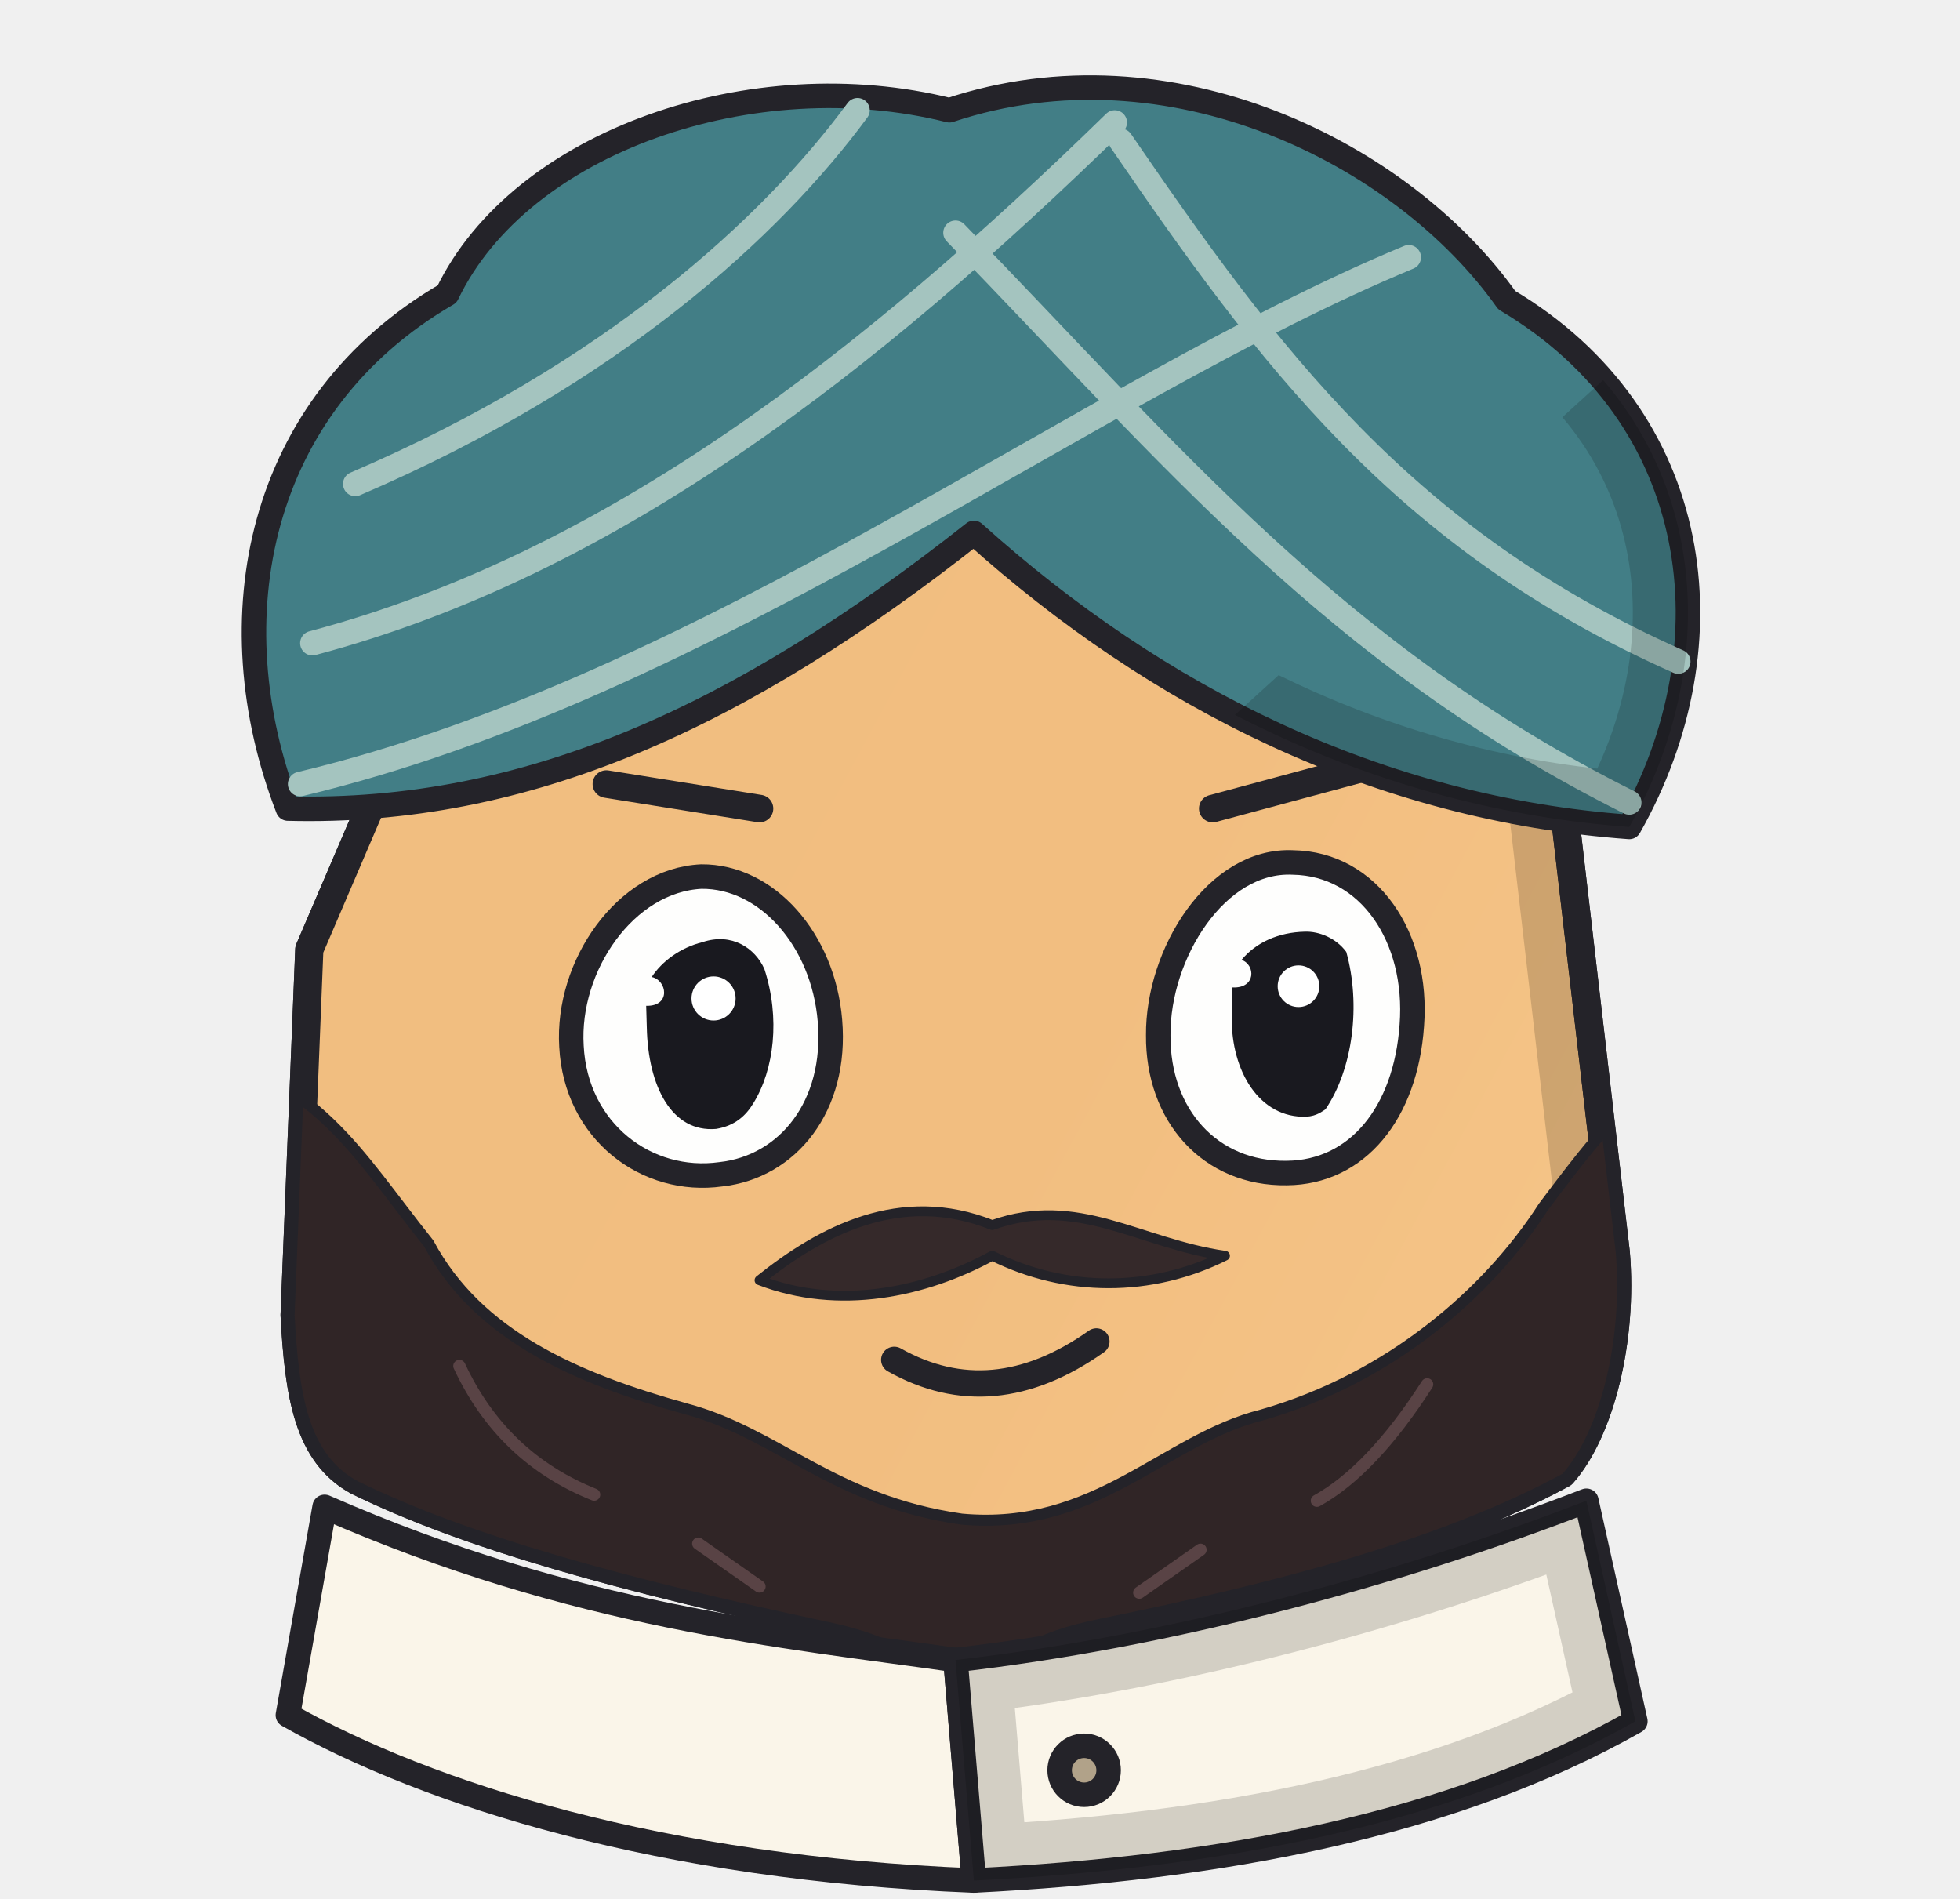
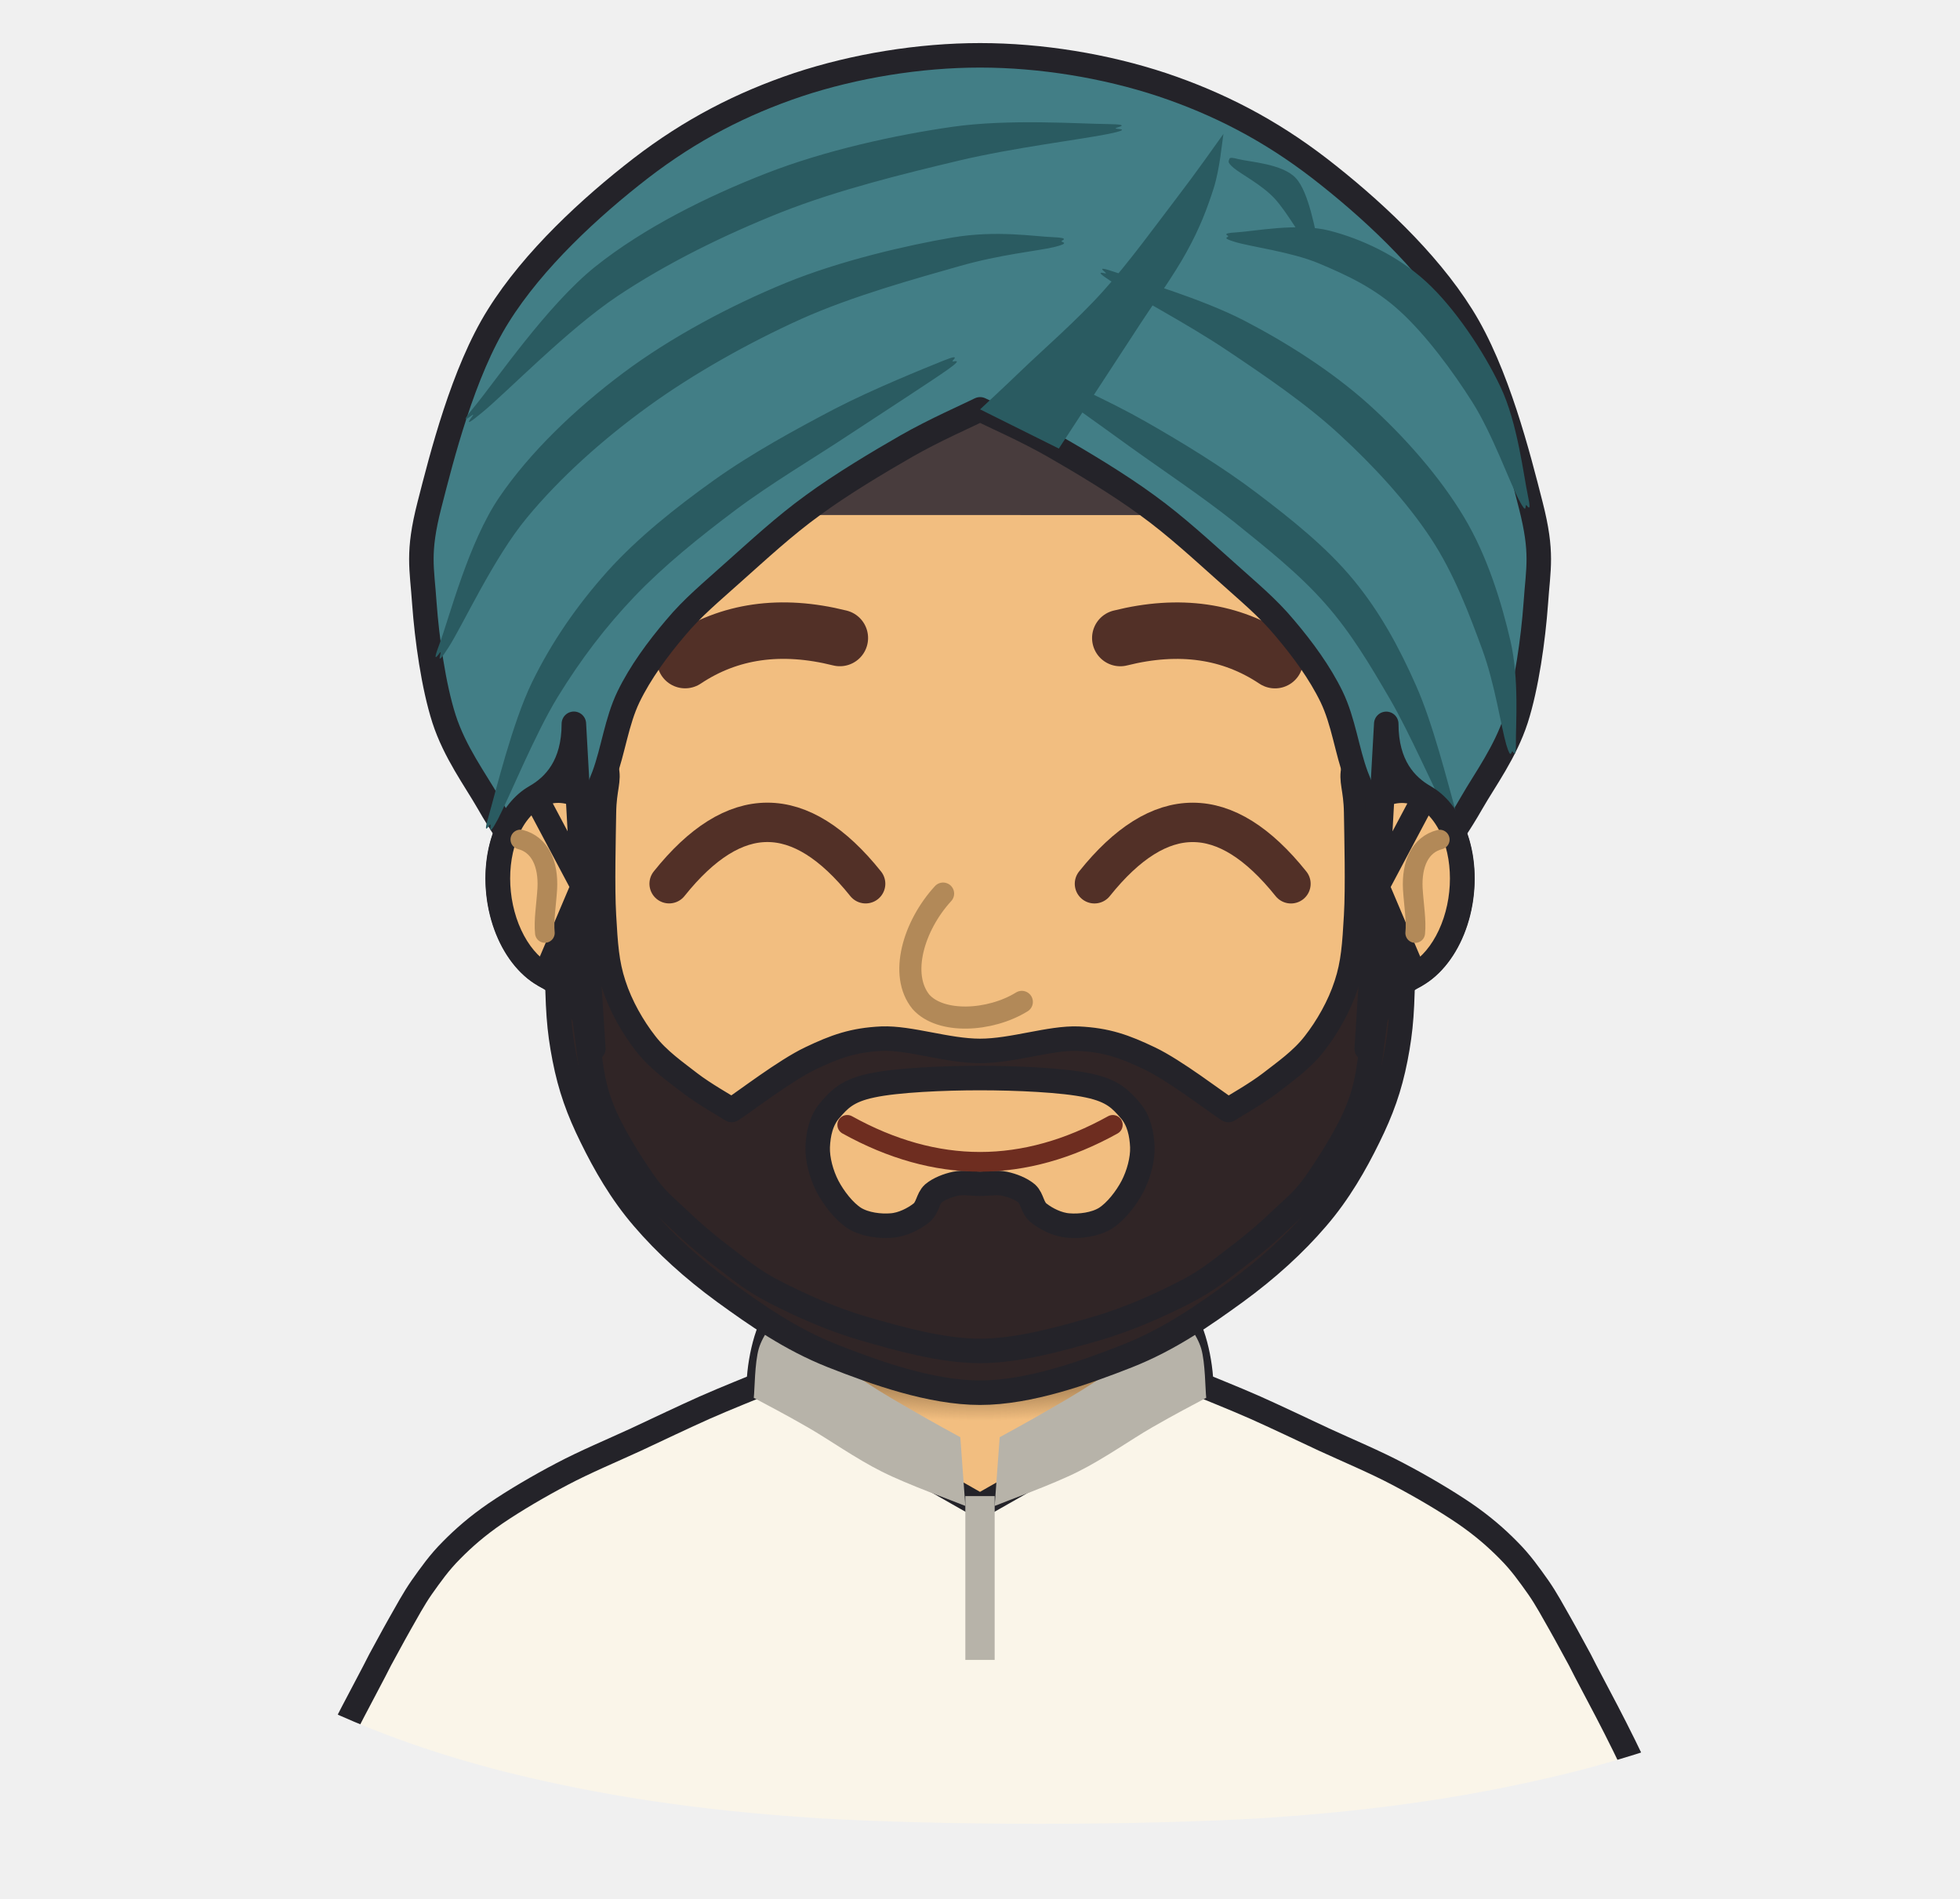
- <svg xmlns="http://www.w3.org/2000/svg" viewBox="0 0 320 310" fill="none" stroke="#242329" stroke-width="4" stroke-linecap="round" stroke-linejoin="round" role="img" aria-labelledby="turban-determined-title turban-determined-description">
+ <svg xmlns="http://www.w3.org/2000/svg" viewBox="0 0 320 310" width="320" height="310">
  <defs>
-     <linearGradient id="turban-determined-skin" x1="84" y1="144" x2="251" y2="234" gradientUnits="userSpaceOnUse">
-       <stop stop-color="#F1BE80" />
-       <stop offset=".55" stop-color="#F2BE80" />
-       <stop offset="1" stop-color="#F4C386" />
-     </linearGradient>
-     <linearGradient id="turban-determined-hair" x1="151" y1="43" x2="158" y2="133" gradientUnits="userSpaceOnUse">
-       <stop stop-color="#493225" />
-       <stop offset=".5" stop-color="#533B2B" />
-       <stop offset="1" stop-color="#33251E" />
-     </linearGradient>
-     <linearGradient id="turban-determined-mint" x1="155" y1="20" x2="162" y2="216" gradientUnits="userSpaceOnUse">
-       <stop stop-color="#B5F3D6" />
-       <stop offset=".55" stop-color="#AEF0D2" />
-       <stop offset="1" stop-color="#ABEDCF" />
-     </linearGradient>
-     <linearGradient id="turban-determined-ear-cushion" x1="35" y1="147" x2="62" y2="200" gradientUnits="userSpaceOnUse">
-       <stop stop-color="#309775" />
-       <stop offset="1" stop-color="#349778" />
-     </linearGradient>
-     <linearGradient id="turban-determined-collar-fabric" x1="99" y1="244" x2="112" y2="301" gradientUnits="userSpaceOnUse">
-       <stop stop-color="#18344F" />
-       <stop offset="1" stop-color="#1D3959" />
-     </linearGradient>
-     <clipPath id="turban-determined-hair-boundary">
-       <path d="M60.5 131.2C68.5 80.1 106.6 44 158.6 44.3C210.7 44.5 247.6 79.4 255.4 131.1C251.6 116.7 232 107 212.6 106.6C195.2 105.5 177.9 111 158.3 113.8C139 117 119.2 116.9 99.2 118.3C82 119.7 69.5 124.2 60.5 131.2Z" />
+     <clipPath id="cd10b">
+       <rect x="-4000" y="-4000" width="9000" height="9000" />
    </clipPath>
-     <clipPath id="turban-determined-head-clip">
-       <path d="M61 130.5C63 83 104 44 159 44C212 44 252 82 255 129L263.8 204.5C265 218.8 261.2 233.7 255.1 240.6C235 251.5 207.9 258.5 179.9 264.2C167.5 266.7 164.8 269.8 160.3 275C158.7 277.4 156.1 277.2 154.1 275C150.9 271 147 267.3 135.3 264.8C101.9 257.7 76.3 250.6 58.4 241.8C50.3 237.4 48.8 227.7 48.1 214.7L50.5 155Z" />
+     <pattern id="cd10pat" width="58" height="58" patternUnits="userSpaceOnUse">
+       <rect width="58" height="58" fill="#3B5BA9" />
+       <circle cx="29" cy="29" r="11.6" fill="#FFF4E6" />
+     </pattern>
+     <clipPath id="cd10cr">
+       <path d="M1075.35 622.03C1070.71 560.05 1059.78 517.30 1043.54 477.53C1027.63 437.42 1006.75 409.25 978.91 382.74C951.40 356.22 921.24 336.01 877.49 319.10C834.08 302.20 806.24 289.94 717.08 281.99C628.26 274.03 434.71 269.72 342.90 271.71C251.43 273.37 215.64 279.67 167.25 293.25C118.86 306.84 82.74 326.06 52.24 353.24C21.75 380.42 -1.11 412.24 -15.37 455.98C-29.95 499.40 -35.25 549.78 -34.26 615.40C-33.26 681.02 -21.00 795.36 -9.40 849.72C1.87 904.40 12.47 915.67 34.35 942.52C55.89 969.69 85.06 992.89 120.52 1012.78C155.65 1032.33 197.41 1048.57 246.13 1060.83C294.85 1072.77 345.56 1081.05 413.17 1085.36C480.45 1089.34 583.52 1089.34 651.13 1085.36C718.41 1081.05 769.12 1072.77 817.84 1060.83C866.56 1048.57 908.32 1032.33 943.45 1012.78C978.91 992.89 1008.07 969.69 1029.95 942.52C1051.49 915.34 1065.41 903.08 1073.03 849.72C1080.66 796.36 1080.33 684.34 1075.35 622.03Z" />
+       <path d="M-687.19 -882.85L1687.19 -882.85L1687.19 675.02L-687.19 675.02Z" />
    </clipPath>
-     <clipPath id="turban-determined-confident-eyes">
-       <path d="M90 158L238 148L238 199L90 199Z" />
+     <clipPath id="cd10s">
+       <path d="M500 917.1L616.5 850.9C621.8 853.2 636.8 859.1 648.3 864.2C659.7 869.3 672.5 875.4 685.3 881.4C698.1 887.3 712.5 893.3 725 899.9C737.6 906.5 750.8 914.3 760.8 921.1C770.7 927.9 778 934.3 784.6 941C791.2 947.6 795.8 954.2 800.5 960.8C805.1 967.4 808.6 974.1 812.4 980.7C816.1 987.2 821.2 996.8 823 1000C838 1030 872 1085 905 1200L95 1200C128 1085 162 1030 177 1000C178.8 996.8 183.9 987.2 187.6 980.7C191.4 974.1 194.9 967.4 199.5 960.8C204.2 954.2 208.8 947.6 215.4 941C222 934.3 229.3 927.9 239.2 921.1C249.2 914.3 262.4 906.5 275 899.9C287.5 893.3 301.9 887.3 314.7 881.4C327.5 875.4 340.3 869.3 351.7 864.2C363.2 859.1 378.2 853.2 383.5 850.9L500 917.1Z" fill="#FAF5E9" stroke="#242329" stroke-width="13.19" stroke-linejoin="round" stroke-linecap="round" transform="translate(500 1014) scale(0.86) translate(-500 -1000)" />
+       <path d="M378.2 858.9C378.7 854.5 378.7 839.9 380.9 832.4C383.1 824.9 389.7 817 391.5 813.9C395 817 404.7 826.2 412.6 832.4C420.6 838.6 430.3 845.2 439.1 850.9C447.9 856.7 457.2 862 465.6 866.8C474 871.7 485.4 877.9 489.4 880.1C489.9 886.2 491.6 911 492.1 917.1C484.6 914 461.2 905.7 447.1 898.6C432.9 891.5 418.8 881.4 407.3 874.8C395.9 868.2 383.1 861.5 378.2 858.9ZM621.8 858.9C621.3 854.5 621.3 839.9 619.1 832.4C616.9 824.9 610.3 817 608.5 813.9C605 817 595.3 826.2 587.4 832.4C579.4 838.6 569.7 845.2 560.9 850.9C552.1 856.7 542.8 862 534.4 866.8C526 871.7 514.6 877.9 510.6 880.1C510.1 886.2 508.4 911 507.9 917.1C515.4 914 538.8 905.7 552.9 898.6C567.1 891.5 581.2 881.4 592.7 874.8C604.1 868.2 616.9 861.5 621.8 858.9Z" fill="#B7B3A9" transform="translate(500 1014) scale(0.86) translate(-500 -1000)" />
+       <path d="M492.1 911.8L507.9 911.8L507.9 1000L492.1 1000Z" fill="#B7B3A9" transform="translate(500 1014) scale(0.86) translate(-500 -1000)" />
    </clipPath>
-     <clipPath id="turban-determined-soft-lids">
-       <path d="M90 160Q114 149 139 157L139 199L90 199ZM185 157Q210 145 236 153L236 199L185 199Z" />
+     <clipPath id="cd10eL">
+       <ellipse cx="385.5" cy="569" rx="59.6" ry="60.9" />
    </clipPath>
-     <clipPath id="turban-determined-fin-half">
-       <path d="M330 0H420V420H0V300Z" />
+     <clipPath id="cd10eR">
+       <ellipse cx="614.5" cy="569" rx="59.6" ry="60.9" />
    </clipPath>
-     <clipPath id="turban-determined-fin-collar-front">
-       <path d="M156 271C191 267 228 257 259 245L267 281C237 298 199 305 159 307Z" />
+     <filter id="cd10bl" x="-60%" y="-90%" width="220%" height="280%">
+       <feGaussianBlur stdDeviation="15" />
+     </filter>
+     <clipPath id="cd10eo">
+       <path d="M-1000 -1000H2000V2000H-1000Z" />
    </clipPath>
-     <clipPath id="turban-determined-fin-hat">
-       <path d="M47 132C35 101 42 66 73 48C85 23 123 10 155 18C191 6 229 25 246 49C278 68 283 105 266 135C225 132 189 114 159 87C121 117 86 133 47 132Z" />
+     <clipPath id="cd10ck">
+       <ellipse cx="385.5" cy="561.1" rx="66.5" ry="65.2" />
+       <ellipse cx="385.5" cy="569" rx="62.6" ry="63.9" />
+       <ellipse cx="614.5" cy="561.1" rx="66.5" ry="65.2" />
+       <ellipse cx="614.5" cy="569" rx="62.6" ry="63.9" />
    </clipPath>
  </defs>
-   <g id="turban-determined-head">
-     <path d="M61 130.5C63 83 104 44 159 44C212 44 252 82 255 129L263.8 204.5C265 218.8 261.2 233.7 255.1 240.6C235 251.5 207.9 258.5 179.9 264.2C167.5 266.7 164.8 269.8 160.3 275C158.7 277.4 156.1 277.2 154.1 275C150.9 271 147 267.3 135.3 264.8C101.9 257.7 76.3 250.6 58.4 241.8C50.3 237.4 48.8 227.7 48.1 214.7L50.5 155Z" fill="url(#turban-determined-skin)" stroke-width="4.6" />
-   </g>
-   <g clip-path="url(#turban-determined-head-clip)" stroke="none">
-     <path d="M61 130.5C63 83 104 44 159 44C212 44 252 82 255 129L263.8 204.5C265 218.8 261.2 233.7 255.1 240.6C235 251.5 207.9 258.5 179.9 264.2C167.5 266.7 164.8 269.8 160.3 275C158.7 277.4 156.1 277.2 154.1 275C150.9 271 147 267.3 135.3 264.8C101.9 257.7 76.3 250.6 58.4 241.8C50.3 237.4 48.8 227.7 48.1 214.7L50.5 155Z" fill="#000000" fill-opacity=".16" />
-     <path d="M61 130.5C63 83 104 44 159 44C212 44 252 82 255 129L263.8 204.5C265 218.8 261.2 233.7 255.1 240.6C235 251.5 207.9 258.5 179.9 264.2C167.5 266.7 164.8 269.8 160.3 275C158.7 277.4 156.1 277.2 154.1 275C150.9 271 147 267.3 135.3 264.8C101.9 257.7 76.3 250.6 58.4 241.8C50.3 237.4 48.8 227.7 48.1 214.7L50.5 155Z" transform="translate(-10 -8)" fill="url(#turban-determined-skin)" />
-   </g>
-   <path d="M61 130.5C63 83 104 44 159 44C212 44 252 82 255 129L263.8 204.5C265 218.8 261.2 233.7 255.1 240.6C235 251.5 207.9 258.5 179.9 264.2C167.5 266.7 164.8 269.8 160.3 275C158.7 277.4 156.1 277.2 154.1 275C150.9 271 147 267.3 135.3 264.8C101.9 257.7 76.3 250.6 58.4 241.8C50.3 237.4 48.8 227.7 48.1 214.7L50.5 155Z" fill="none" stroke-width="4.6" />
-   <g clip-path="url(#turban-determined-head-clip)">
-     <g id="turban-determined-facial-hair">
-       <path d="M30 171C52 176 58 188 70 203C78 218 94 225 112 230C127 234 136 245 157 248C179 250 190 235 206 231C227 225 243 211 252 197C264 181 272 171 290 170L290 296L28 296Z" fill="#302526" stroke-width="1.8" />
-       <path d="M162 200C147 194 134 201 124 209C137 214 151 211 162 205C174 211 188 211 200 205C186 203 176 195 162 200Z" fill="#35292A" stroke-width="1.6" />
-       <path d="M75 223Q82 238 97 244M114 252L124 259M233 226Q224 240 215 245M196 253L186 260" fill="none" stroke-width="2" stroke="#594345" />
-     </g>
-   </g>
-   <g id="turban-determined-collar">
-     <path d="M53 246C94 264 128 267 156 271L159 307C108 305 70 293 47 280Z" fill="#FAF5E9" stroke-width="4" />
-     <path d="M156 271C191 267 228 257 259 245L267 281C237 298 199 305 159 307Z" fill="#FAF5E9" stroke-width="4" />
-     <circle cx="177" cy="289" r="4" fill="#B1A289" />
-   </g>
-   <g clip-path="url(#turban-determined-fin-collar-front)">
-     <g clip-path="url(#turban-determined-fin-half)">
-       <path d="M156 271C191 267 228 257 259 245L267 281C237 298 199 305 159 307Z" fill="none" stroke="#000000" stroke-opacity=".16" stroke-width="18" />
-     </g>
-   </g>
-   <g id="turban-determined-expression-determined">
-     <g id="turban-determined-eyebrows">
-       <path d="M99 128L124 132" fill="none" stroke-width="4.5" />
-       <path d="M198 132L224 125" fill="none" stroke-width="4.5" />
-     </g>
-     <g id="turban-determined-eyes">
-       <path id="turban-determined-eye-white-left" d="M114.5 143.1C125.2 143 134.4 153.4 135.5 166.6C136.7 180.6 128.6 190.5 117.7 191.7C105.6 193.4 94 184.7 93.3 170.8C92.5 157.7 102.1 143.7 114.5 143.1Z" fill="#FEFEFD" stroke-width="4" />
-       <g transform="translate(-9 0)">
-         <path d="M123.7 153.8C128.5 152.2 132.3 154.8 133.8 158.2C136.4 166.2 135.4 174.6 132 180.1C130.8 182.1 129 183.8 125.9 184.3C118.7 184.9 114.8 177.4 114.6 167.7L114.5 164.2C118.6 164.3 117.9 160 115.4 159.5C117.1 156.9 120.1 154.7 123.7 153.8Z" fill="#19191F" stroke="none" />
-         <circle cx="125.5" cy="163" r="3.6" fill="#FFFFFF" stroke="none" />
-       </g>
-       <path id="turban-determined-eye-white-right" d="M211.1 140.8C223.5 141 231.6 153 230.5 167.4C229.5 181.7 221.6 191.4 210.1 191.5C197.6 191.7 189 182.1 189.1 169C189 155.7 198.6 140.2 211.1 140.8Z" fill="#FEFEFD" stroke-width="4" />
-       <g transform="translate(-9 0)">
-         <path d="M222 152.1C224.4 152 227.2 153.2 228.8 155.4C231.2 164 229.9 174.5 225.4 181.1C224.9 181.4 224 182.2 222.3 182.3C214.6 182.6 210 174.8 210.1 166.1L210.2 161.2C214.1 161.4 214 157.5 211.7 156.7C214.1 153.8 217.8 152.2 222 152.1Z" fill="#19191F" stroke="none" />
-         <circle cx="221" cy="161" r="3.4" fill="#FFFFFF" stroke="none" />
+   <g transform="translate(-16.3 -86.59) scale(0.3526)">
+     <g clip-path="url(#cd10b)">
+       <g transform="translate(500 1014) scale(0.86) translate(-500 -1000)">
+         <g clip-path="url(#cd10cr)">
+           <g transform="translate(0 0.06)">
+             <path d="M500 800.6C525.6 800.6 558.7 802.4 576.8 804.6C594.9 806.8 601.5 805.3 608.5 813.9C615.6 822.5 619.6 843.4 619.1 856.2C618.7 869 625.8 880.5 605.9 890.7C586 900.8 535.3 917.1 500 917.1C464.7 917.1 414 900.8 394.1 890.7C374.2 880.5 381.3 869 380.9 856.2C380.4 843.4 384.4 822.5 391.5 813.9C398.5 805.3 405.1 806.8 423.2 804.6C441.3 802.4 474.4 800.6 500 800.6Z" fill="#B7B3A9" stroke="#242329" stroke-width="13.19" stroke-linejoin="round" stroke-linecap="round" />
+           </g>
+         </g>
+         <g clip-path="url(#cd10cr)">
+           <g transform="translate(0 0.06)">
+             <path d="M407.3 768.9L407.3 935.7Q407.3 967.4 439.1 967.4L560.9 967.4Q592.7 967.4 592.7 935.7L592.7 768.9Z" fill="#F2BE80" stroke="#242329" stroke-width="13.19" stroke-linejoin="round" stroke-linecap="round" />
+             <defs>
+               <radialGradient id="cd10ns" gradientUnits="userSpaceOnUse" cx="0" cy="0" r="1" gradientTransform="translate(500 815) scale(170 58)">
+                 <stop offset="0" stop-color="#927048" stop-opacity="1" />
+                 <stop offset="0.6" stop-color="#927048" stop-opacity="1" />
+                 <stop offset="0.97" stop-color="#927048" stop-opacity="0" />
+               </radialGradient>
+             </defs>
+             <rect x="412.6" y="768.9" width="174.8" height="166" fill="url(#cd10ns)" />
+           </g>
+         </g>
+         <g transform="matrix(1 0.0001 -0.0001 1 0.08335 0.01754)">
+           <ellipse cx="275.6" cy="583.6" rx="35.1" ry="51.6" transform="rotate(-6 275.6 583.6)" fill="#F2BE80" stroke="#242329" stroke-width="13.19" stroke-linejoin="round" stroke-linecap="round" />
+           <ellipse cx="724.4" cy="583.6" rx="35.1" ry="51.6" transform="rotate(6 724.4 583.6)" fill="#F2BE80" stroke="#242329" stroke-width="13.19" stroke-linejoin="round" stroke-linecap="round" />
+           <path d="M281.3 496.1C281.3 518.4 271 529.5 260.6 535.4L286.2 583.6ZM718.7 496.1C718.7 518.4 729 529.5 739.4 535.4L713.8 583.6ZM291.8 671C288.8 648.8 276.3 637.3 265.8 631.7L286.2 583.6ZM708.2 671C711.2 648.8 723.7 637.3 734.2 631.7L713.8 583.6Z" fill="#F2BE80" />
+           <path d="M252.5 558.4C263.1 561.1 267.7 571.6 267 584.9C266.4 594.2 265 602.1 265.7 608.7M747.5 558.4C736.9 561.1 732.3 571.6 733 584.9C733.6 594.2 735 602.1 734.3 608.7" fill="none" stroke="#B28958" stroke-width="10.6" stroke-linecap="round" stroke-linejoin="round" />
+         </g>
+         <g transform="matrix(1 0.0001 -0.0001 1 0.08335 0.01754)">
+           <path d="M500 255.3C526.5 255.3 554.7 258.6 579.4 265.9C604.1 273.2 628.8 284 648.3 299C667.7 314 684.4 334.9 695.9 355.9C707.4 376.8 712.9 400 717.1 424.7C721.3 449.4 720.8 475.5 721.1 504.1C721.3 532.8 720 570.3 718.4 596.8C716.9 623.3 714.2 645.3 711.8 663C709.4 680.6 708.9 689.5 703.8 702.7C698.8 715.9 688.2 732.5 681.3 742.4C674.5 752.3 669.8 755.6 662.8 762.3C655.9 768.9 648.4 775.5 639.7 782.1C630.9 788.7 623.4 795.4 610.5 802C597.6 808.6 580.6 816.5 562.2 821.8C543.8 827.1 520.7 833.7 500 833.7C479.3 833.7 456.2 827.1 437.8 821.8C419.4 816.5 402.4 808.6 389.5 802C376.6 795.4 369.1 788.7 360.3 782.1C351.6 775.5 344.1 768.9 337.2 762.3C330.2 755.6 325.5 752.3 318.7 742.4C311.8 732.5 301.2 715.9 296.2 702.7C291.1 689.5 290.6 680.6 288.2 663C285.8 645.3 283.1 623.3 281.6 596.8C280 570.3 278.7 532.8 278.9 504.1C279.2 475.5 278.7 449.4 282.9 424.7C287.1 400 292.6 376.8 304.1 355.9C315.6 334.9 332.3 314 351.7 299C371.2 284 395.9 273.2 420.6 265.9C445.3 258.6 473.5 255.3 500 255.3Z" fill="#F2BE80" data-sk="1" stroke="#242329" stroke-width="13.19" stroke-linejoin="round" stroke-linecap="round" />
+         </g>
+         <g clip-path="url(#cd10cr)">
+           <g transform="translate(0 0.13)">
+             <path d="M500 917.1L616.5 850.9C621.8 853.2 636.8 859.1 648.3 864.2C659.7 869.3 672.5 875.4 685.3 881.4C698.1 887.3 712.5 893.3 725 899.9C737.6 906.5 750.8 914.3 760.8 921.1C770.7 927.9 778 934.3 784.6 941C791.2 947.6 795.8 954.2 800.5 960.8C805.1 967.4 808.6 974.1 812.4 980.7C816.1 987.2 821.2 996.8 823 1000C838 1030 872 1085 905 1200L95 1200C128 1085 162 1030 177 1000C178.8 996.8 183.9 987.2 187.6 980.7C191.4 974.1 194.9 967.4 199.5 960.8C204.2 954.2 208.8 947.6 215.4 941C222 934.3 229.3 927.9 239.2 921.1C249.2 914.3 262.4 906.5 275 899.9C287.5 893.3 301.9 887.3 314.7 881.4C327.5 875.4 340.3 869.3 351.7 864.2C363.2 859.1 378.2 853.2 383.5 850.9L500 917.1Z" fill="#FAF5E9" stroke="#242329" stroke-width="13.19" stroke-linejoin="round" stroke-linecap="round" />
+             <path d="M378.2 858.9C378.7 854.5 378.7 839.9 380.9 832.4C383.1 824.9 389.7 817 391.5 813.9C395 817 404.7 826.2 412.6 832.4C420.6 838.6 430.3 845.2 439.1 850.9C447.9 856.7 457.2 862 465.6 866.8C474 871.7 485.4 877.9 489.4 880.1C489.9 886.2 491.6 911 492.1 917.1C484.6 914 461.2 905.7 447.1 898.6C432.9 891.5 418.8 881.4 407.3 874.8C395.9 868.2 383.1 861.5 378.2 858.9ZM621.8 858.9C621.3 854.5 621.3 839.9 619.1 832.4C616.9 824.9 610.3 817 608.5 813.9C605 817 595.3 826.2 587.4 832.4C579.4 838.6 569.7 845.2 560.9 850.9C552.1 856.7 542.8 862 534.4 866.8C526 871.7 514.6 877.9 510.6 880.1C510.1 886.2 508.4 911 507.9 917.1C515.4 914 538.8 905.7 552.9 898.6C567.1 891.5 581.2 881.4 592.7 874.8C604.1 868.2 616.9 861.5 621.8 858.9Z" fill="#B7B3A9" />
+             <path d="M492.1 911.8L507.9 911.8L507.9 1000L492.1 1000Z" fill="#B7B3A9" />
+           </g>
+         </g>
+         <g transform="matrix(1 0.0001 -0.0001 1 0.08335 0.01754)">
+           <g filter="url(#cd10bl)">
+             <ellipse cx="330.6" cy="668.3" rx="35.7" ry="19.9" fill="#EE9865" opacity="0.000" transform="matrix(0.4 0 0 0.4 198.36 400.98)" />
+           </g>
+           <g filter="url(#cd10bl)">
+             <ellipse cx="669.4" cy="668.3" rx="35.7" ry="19.9" fill="#EE9865" opacity="0.000" transform="matrix(0.4 0 0 0.4 401.64 400.98)" />
+           </g>
+         </g>
+         <g transform="matrix(1 0.0001 -0.0001 1 0.08335 0.01754)">
+           <path d="M633.7 704C637.4 701.6 648.5 695.4 656.2 689.5C663.9 683.5 673.2 677.1 680 668.3C686.9 659.5 693.5 648 697.2 636.5C701 625 701.6 614.9 702.5 599.4C703.4 584 702.7 557.1 702.5 543.8C702.3 530.6 699.4 526.6 701.2 520C703 513.4 709.1 504.1 713.1 504.1C717.1 504.1 722.6 500.2 725 520C727.5 539.9 727.9 597.2 727.7 623.3C727.5 649.3 726.8 660.3 723.7 676.2C720.6 692.1 716.2 704.2 709.1 718.6C702.1 732.9 693.3 748.4 681.3 762.3C669.4 776.2 654.7 789.6 637.7 802C620.7 814.3 602.4 827.3 579.4 836.4C556.5 845.4 526.5 856.2 500 856.2C473.5 856.2 443.5 845.4 420.6 836.4C397.6 827.3 379.3 814.3 362.3 802C345.3 789.6 330.6 776.2 318.7 762.3C306.7 748.4 297.9 732.9 290.9 718.6C283.8 704.2 279.4 692.1 276.3 676.2C273.2 660.3 272.5 649.3 272.3 623.3C272.1 597.2 272.5 539.9 275 520C277.4 500.2 282.9 504.1 286.9 504.1C290.9 504.1 297 513.4 298.8 520C300.6 526.6 297.7 530.6 297.5 543.8C297.3 557.1 296.6 584 297.5 599.4C298.4 614.9 299 625 302.8 636.5C306.5 648 313.1 659.5 320 668.3C326.8 677.1 336.1 683.5 343.8 689.5C351.5 695.4 362.6 701.6 366.3 704C373.4 699.4 395.2 682.6 408.7 676.2C422.1 669.8 431.8 666.3 447.1 665.6C462.3 665 482.4 672.2 500 672.2C517.6 672.2 537.7 665 552.9 665.6C568.2 666.3 577.9 669.8 591.3 676.2C604.8 682.6 626.6 699.4 633.7 704ZM500 686.8C519.4 686.8 544.8 687.9 558.2 690.8C571.7 693.6 575.9 698.5 580.7 704C585.6 709.5 587.1 717 587.4 723.9C587.6 730.7 585.4 738.7 582.1 745.1C578.8 751.4 573.2 758.7 567.5 762.3C561.8 765.8 553.6 766.7 547.7 766.2C541.7 765.8 535.5 762.5 531.8 759.6C528 756.7 528.2 751.7 525.2 749C522.1 746.4 517.4 744.6 513.2 743.7C509 742.8 504.4 743.7 500 743.7C495.6 743.7 491 742.8 486.8 743.7C482.6 744.6 477.9 746.4 474.8 749C471.8 751.7 472 756.7 468.2 759.6C464.5 762.5 458.3 765.8 452.3 766.2C446.4 766.7 438.2 765.8 432.5 762.3C426.8 758.7 421.2 751.4 417.9 745.1C414.6 738.7 412.4 730.7 412.6 723.9C412.9 717 414.4 709.5 419.3 704C424.1 698.5 428.3 693.6 441.8 690.8C455.2 687.9 480.6 686.8 500 686.8Z" fill="#302526" fill-rule="evenodd" stroke="#242329" stroke-width="13.19" stroke-linejoin="round" stroke-linecap="round" />
+           <path d="M500 255.3C526.5 255.3 554.7 258.6 579.4 265.9C604.1 273.2 628.8 284 648.3 299C667.7 314 684.4 334.9 695.9 355.9C707.4 376.8 712.9 400 717.1 424.7C721.3 449.4 720.8 475.5 721.1 504.1C721.3 532.8 720 570.3 718.4 596.8C716.9 623.3 714.2 645.3 711.8 663C709.4 680.6 708.9 689.5 703.8 702.7C698.8 715.9 688.2 732.5 681.3 742.4C674.5 752.3 669.8 755.6 662.8 762.3C655.9 768.9 648.4 775.5 639.7 782.1C630.9 788.7 623.4 795.4 610.5 802C597.6 808.6 580.6 816.5 562.2 821.8C543.8 827.1 520.7 833.7 500 833.7C479.3 833.7 456.2 827.1 437.8 821.8C419.4 816.5 402.4 808.6 389.5 802C376.6 795.4 369.1 788.7 360.3 782.1C351.6 775.5 344.1 768.9 337.2 762.3C330.2 755.6 325.5 752.3 318.7 742.4C311.8 732.5 301.2 715.9 296.2 702.7C291.1 689.5 290.6 680.6 288.2 663C285.8 645.3 283.1 623.3 281.6 596.8C280 570.3 278.7 532.8 278.9 504.1C279.2 475.5 278.7 449.4 282.9 424.7C287.1 400 292.6 376.8 304.1 355.9C315.6 334.9 332.3 314 351.7 299C371.2 284 395.9 273.2 420.6 265.9C445.3 258.6 473.5 255.3 500 255.3Z" fill="none" stroke="#242329" stroke-width="13.19" stroke-linejoin="round" stroke-linecap="round" />
+         </g>
+         <g transform="matrix(1 0.0001 -0.0001 1 0.08335 0.01754)">
+           <g clip-path="url(#cd10eo)" display="none">
+             <g>
+               <ellipse cx="385.5" cy="561.1" rx="63.5" ry="62.2" fill="#523027" />
+               <ellipse cx="385.5" cy="569" rx="59.6" ry="60.9" fill="#FDFCFA" />
+               <g clip-path="url(#cd10eL)">
+                 <g transform="translate(0.00 0.00)">
+                   <ellipse cx="397.4" cy="573.6" rx="38.4" ry="44.3" fill="#050404" />
+                   <circle cx="381.5" cy="552.5" r="11.3" fill="#FDFCFA" />
+                   <circle cx="416.6" cy="590.8" r="5.8" fill="#FDFCFA" />
+                 </g>
+               </g>
+             </g>
+             <g>
+               <ellipse cx="614.5" cy="561.1" rx="63.5" ry="62.2" fill="#523027" />
+               <ellipse cx="614.5" cy="569" rx="59.6" ry="60.9" fill="#FDFCFA" />
+               <g clip-path="url(#cd10eR)">
+                 <g transform="translate(0.00 0.00)">
+                   <ellipse cx="602.6" cy="573.6" rx="38.4" ry="44.3" fill="#050404" />
+                   <circle cx="586.7" cy="552.5" r="11.3" fill="#FDFCFA" />
+                   <circle cx="621.8" cy="590.8" r="5.8" fill="#FDFCFA" />
+                 </g>
+               </g>
+             </g>
+           </g>
+           <g clip-path="url(#cd10ck)">
+             <g>
+               <path d="M312.7 618C312.7 669.6 458.3 669.6 458.3 618Q385.5 596.8 312.7 618ZM541.7 618C541.7 669.6 687.3 669.6 687.3 618Q614.5 596.8 541.7 618Z" fill="#F2BE80" display="none" />
+             </g>
+           </g>
+           <path fill="none" stroke="#523027" stroke-linecap="round" stroke-linejoin="round" display="inline" d="M332.6 582.2Q385.5 516.1 438.4 582.2M561.6 582.2Q614.5 516.1 667.4 582.2" stroke-width="21.2" />
+           <path fill="none" stroke="#523027" stroke-width="30.4" stroke-linecap="round" stroke-linejoin="round" d="M341.2 461.8Q376.9 438.0 424.5 449.9M658.8 461.8Q623.1 438.0 575.5 449.9" transform="translate(0 0.00)" />
+           <g>
+             <path d="M480.1 587.5C464.3 604.7 456.3 631.2 468.2 645.8C478.8 657.7 505.3 656.4 522.5 645.8" fill="none" stroke="#B28958" stroke-width="11.9" stroke-linecap="round" stroke-linejoin="round" />
+           </g>
+           <path fill="#6E2D20" stroke="#6E2D20" stroke-linejoin="round" stroke-linecap="round" d="M428.5 712.0C452.3 725.2 476.2 731.9 500.0 731.9C523.8 731.9 547.7 725.2 571.5 712.0C547.7 725.2 523.8 731.9 500.0 731.9C476.2 731.9 452.3 725.2 428.5 712.0Z" stroke-width="10.60" />
+           <path fill="#FDFCFA" display="none" />
+           <g>
+             <path d="M469.6 731.4Q500 714.2 530.4 731.4Q500 745.1 469.6 731.4Z" fill="#D9604A" display="none" />
+           </g>
+         </g>
+         <g transform="matrix(1 0.0001 -0.0001 1 0.08335 0.01754)">
+           <path d="M391.5 383.7L500 292.3L608.5 383.7Z" fill="#483C3D" />
+           <path d="M731.6 591.5C729.7 586.6 724.6 573.6 719.7 562.4C714.9 551.1 707.6 537.5 702.5 524C697.5 510.5 695.7 494.9 689.3 481.6C682.9 468.4 673.6 455.8 664.1 444.6C654.7 433.3 644.7 425.2 632.4 414.1C620 403.1 605.5 389.6 590 378.4C574.6 367.1 554.7 355.2 539.7 346.6C524.7 338 506.6 330.1 500 326.8C493.4 330.1 475.3 338 460.3 346.6C445.3 355.2 425.4 367.1 410 378.4C394.5 389.6 380 403.1 367.6 414.1C355.3 425.2 345.3 433.3 335.9 444.6C326.4 455.8 317.1 468.4 310.7 481.6C304.3 494.9 302.5 510.5 297.5 524C292.4 537.5 285.1 551.1 280.3 562.4C275.4 573.6 270.3 586.6 268.4 591.5C265.9 587.5 259.3 576.5 253.8 567.7C248.3 558.9 242.3 550.9 235.3 538.6C228.2 526.2 217.2 511.4 211.4 493.5C205.7 475.7 202.2 450.5 200.8 431.3C199.5 412.1 196.9 404.2 203.5 378.4C210.1 352.6 221.6 306.7 240.6 276.5C259.5 246.2 290.4 217.8 317.3 197C344.2 176.3 371.6 162.2 402 152C432.5 141.9 467.3 136.2 500 136.2C532.7 136.2 567.5 141.9 598 152C628.4 162.2 655.8 176.3 682.7 197C709.6 217.8 740.5 246.2 759.4 276.5C778.4 306.7 789.9 352.6 796.5 378.4C803.1 404.2 800.5 412.1 799.2 431.3C797.8 450.5 794.3 475.7 788.6 493.5C782.8 511.4 771.8 526.2 764.7 538.6C757.7 550.9 751.7 558.9 746.2 567.7C740.7 576.5 734.1 587.5 731.6 591.5Z" fill="#427E86" stroke="#242329" stroke-width="13.19" stroke-linejoin="round" stroke-linecap="round" />
+           <path d="M631 178.5C626.9 184.2 616.7 198.8 605.9 212.9C595.1 227 580.1 247.8 566.2 263.2C552.3 278.7 533.5 295 522.5 305.6C511.5 316.2 503.8 323.2 500 326.8C507.1 330.3 535.3 344.4 542.4 347.9C549 337.8 570.6 304.7 582.1 287.1C593.5 269.4 603.9 255.3 611.2 242C618.5 228.8 622.4 218.2 625.8 207.6C629.1 197 630.2 183.4 631 178.5ZM227 329.8C227.8 329.6 218.9 339.3 231.8 328.6C244.8 318 277.8 283.9 304.7 265.9C331.5 248 362.3 232.9 392.9 220.7C423.6 208.6 459.1 199.9 488.5 192.9C517.9 185.9 555 181.4 569.1 178.5C583.2 175.6 572.4 176 573 175.5C572.3 175.1 583.2 173.4 568.6 173.2C553.9 173.1 515.7 170.3 485 174.7C454.4 179.1 416.7 187.3 384.7 199.8C352.7 212.3 319 229.1 292.9 249.9C266.8 270.8 239.1 311.6 228.1 324.9C217.1 338.2 227.2 328.9 227 329.8ZM209.5 457.6C210.2 457.2 206.1 467.1 213.8 455C221.5 443 238 406.9 255.9 385.3C273.8 363.6 296.7 343.1 321.4 325.2C346 307.4 375.7 290.8 403.6 278.2C431.4 265.7 465.8 256.3 488.5 249.8C511.2 243.3 530.7 241.6 540 239.4C549.2 237.1 543.3 236.8 543.9 236.3C543.2 236 549.3 234.5 539.4 234.1C529.6 233.8 509 230.2 485 234.3C461 238.4 424.7 246.7 395.2 258.8C365.7 270.9 333.7 287.9 308 307.1C282.3 326.3 257.6 349.9 241.1 374.2C224.6 398.4 214.3 438.7 209.1 452.7C203.8 466.6 209.5 456.8 209.5 457.6ZM236.3 550.4C237 549.9 234.3 559 240.4 547.5C246.4 536 260.4 501.5 272.7 481.5C285 461.5 298.1 444.2 314 427.5C330 410.8 348.9 395.6 368.2 381.1C387.5 366.6 410.8 352.9 429.9 340.2C449 327.6 473.5 311.8 482.7 305.3C492 298.7 484.8 301.6 485.2 300.9C484.4 300.9 490.8 296.3 480.2 300.6C469.6 304.9 442.5 315.8 421.8 326.5C401.2 337.3 376.9 350.5 356.5 365.1C336.1 379.7 315.7 395.9 299.4 414C283.2 432.1 269.4 451.9 258.7 473.9C248.1 495.8 239.2 532.7 235.5 545.5C231.7 558.3 236.2 549.6 236.3 550.4ZM633.5 233.6C634.1 234.2 629.2 234.3 637.4 236.7C645.5 239.2 667.6 242 682.4 248.2C697.1 254.4 712.1 261.2 725.8 273.7C739.6 286.2 754.4 306 765.1 323C775.8 339.9 785.2 366.1 790 375.3C794.8 384.5 793.3 377.9 794 378.4C794.1 377.6 797.3 384.1 795 373.5C792.7 362.9 789.4 333.9 780.2 314.7C771.1 295.4 755.4 272 740.1 258C724.8 244 705.3 235 688.2 230.6C671.2 226.2 647.1 231 638 231.5C628.8 232 634.2 233.3 633.5 233.6ZM567.7 253.5C568.1 254.2 559.5 250.7 570.3 257.7C581.2 264.6 612.4 281.2 632.9 295C653.5 308.8 675.4 323.6 693.6 340.4C711.9 357.2 729.8 376.7 742.5 395.9C755.3 415.2 763.6 437.6 770.4 456.1C777.2 474.6 780.6 498 783.3 507.2C786 516.3 786 510.3 786.5 511C786.9 510.2 788.7 516.3 788.5 506.4C788.4 496.5 790.3 471.9 785.6 451.6C780.9 431.3 773.3 406 760.5 384.7C747.7 363.3 728.4 341.3 708.8 323.7C689.1 306.1 665.1 290.9 642.4 279.1C619.7 267.3 585.1 257.2 572.6 252.9C560.2 248.6 568.5 253.4 567.7 253.5ZM528.1 306.1C528.5 306.8 521.7 303.7 530.4 310.5C539.1 317.3 562.7 333.8 580.4 346.7C598.2 359.5 619.3 373.5 636.9 387.5C654.4 401.6 671.7 415.3 685.7 431.2C699.7 447 709.8 464.1 720.6 482.6C731.4 501.1 744.7 531.8 750.4 542.2C756 552.6 753.7 544.6 754.4 545.1C754.6 544.3 758.6 551.8 755.3 540.2C752 528.6 743.8 495.7 734.7 475.4C725.7 455 715.1 435.5 700.8 418.3C686.5 401 667.7 386 649.1 371.9C630.4 357.7 608.3 344.3 589 333.3C569.7 322.3 543.3 310.5 533.1 306C523 301.4 529 306 528.1 306.1ZM633.9 192.5C634.3 193.2 632.4 193.3 636.5 196.8C640.6 200.2 651.5 205.8 658.4 213.1C665.2 220.4 673.7 235.6 677.7 240.6C681.6 245.6 681.2 242.8 681.9 243.2C682 242.4 684.4 245 682.4 238.2C680.4 231.4 677.2 209.9 669.9 202.2C662.7 194.5 644.9 193.6 638.8 192C632.8 190.4 634.7 192.4 633.9 192.5Z" fill="#2A5B61" />
+         </g>
+         <g transform="matrix(1 0.0001 -0.0001 1 0.08335 0.01754)">
+           <path d="M285.8 535.6A35.1 51.6 -6 1 0 285.8 633.9ZM714.2 535.6A35.1 51.6 6 1 1 714.2 633.9ZM281.3 496.1C281.3 518.4 271 529.5 260.6 535.4L286.2 583.6ZM718.7 496.1C718.7 518.4 729 529.5 739.4 535.4L713.8 583.6ZM291.8 671C288.8 648.8 276.3 637.3 265.8 631.7L286.2 583.6ZM708.2 671C711.2 648.8 723.7 637.3 734.2 631.7L713.8 583.6Z" fill="#F2BE80" stroke="#242329" stroke-width="13.19" stroke-linejoin="round" stroke-linecap="round" />
+           <path d="M252.5 558.4C263.1 561.1 267.7 571.6 267 584.9C266.4 594.2 265 602.1 265.7 608.7M747.5 558.4C736.9 561.1 732.3 571.6 733 584.9C733.6 594.2 735 602.1 734.3 608.7" fill="none" stroke="#B28958" stroke-width="10.6" stroke-linecap="round" stroke-linejoin="round" />
+         </g>
      </g>
    </g>
-     <path d="M146 222Q162 231 179 219" fill="none" stroke-width="4.3" />
-   </g>
-   <g id="turban-determined-headgear">
-     <path d="M47 132C35 101 42 66 73 48C85 23 123 10 155 18C191 6 229 25 246 49C278 68 283 105 266 135C225 132 189 114 159 87C121 117 86 133 47 132Z" fill="#427E86" stroke-width="4" />
-     <path d="M49 128C116 112 177 64 230 42M51 105C100 92 142 59 182 20M58 79C100 61 126 37 140 18M266 131C218 107 191 74 156 38M274 108C229 88 207 58 183 23" fill="none" stroke-width="4" stroke="#A4C4BF" />
-   </g>
-   <g clip-path="url(#turban-determined-fin-hat)">
-     <g clip-path="url(#turban-determined-fin-half)">
-       <path d="M47 132C35 101 42 66 73 48C85 23 123 10 155 18C191 6 229 25 246 49C278 68 283 105 266 135C225 132 189 114 159 87C121 117 86 133 47 132Z" fill="none" stroke="#000000" stroke-opacity=".16" stroke-width="18" />
+     <g clip-path="url(#cd10b)">
+       <g transform="translate(0 0.00)" />
    </g>
  </g>
</svg>
